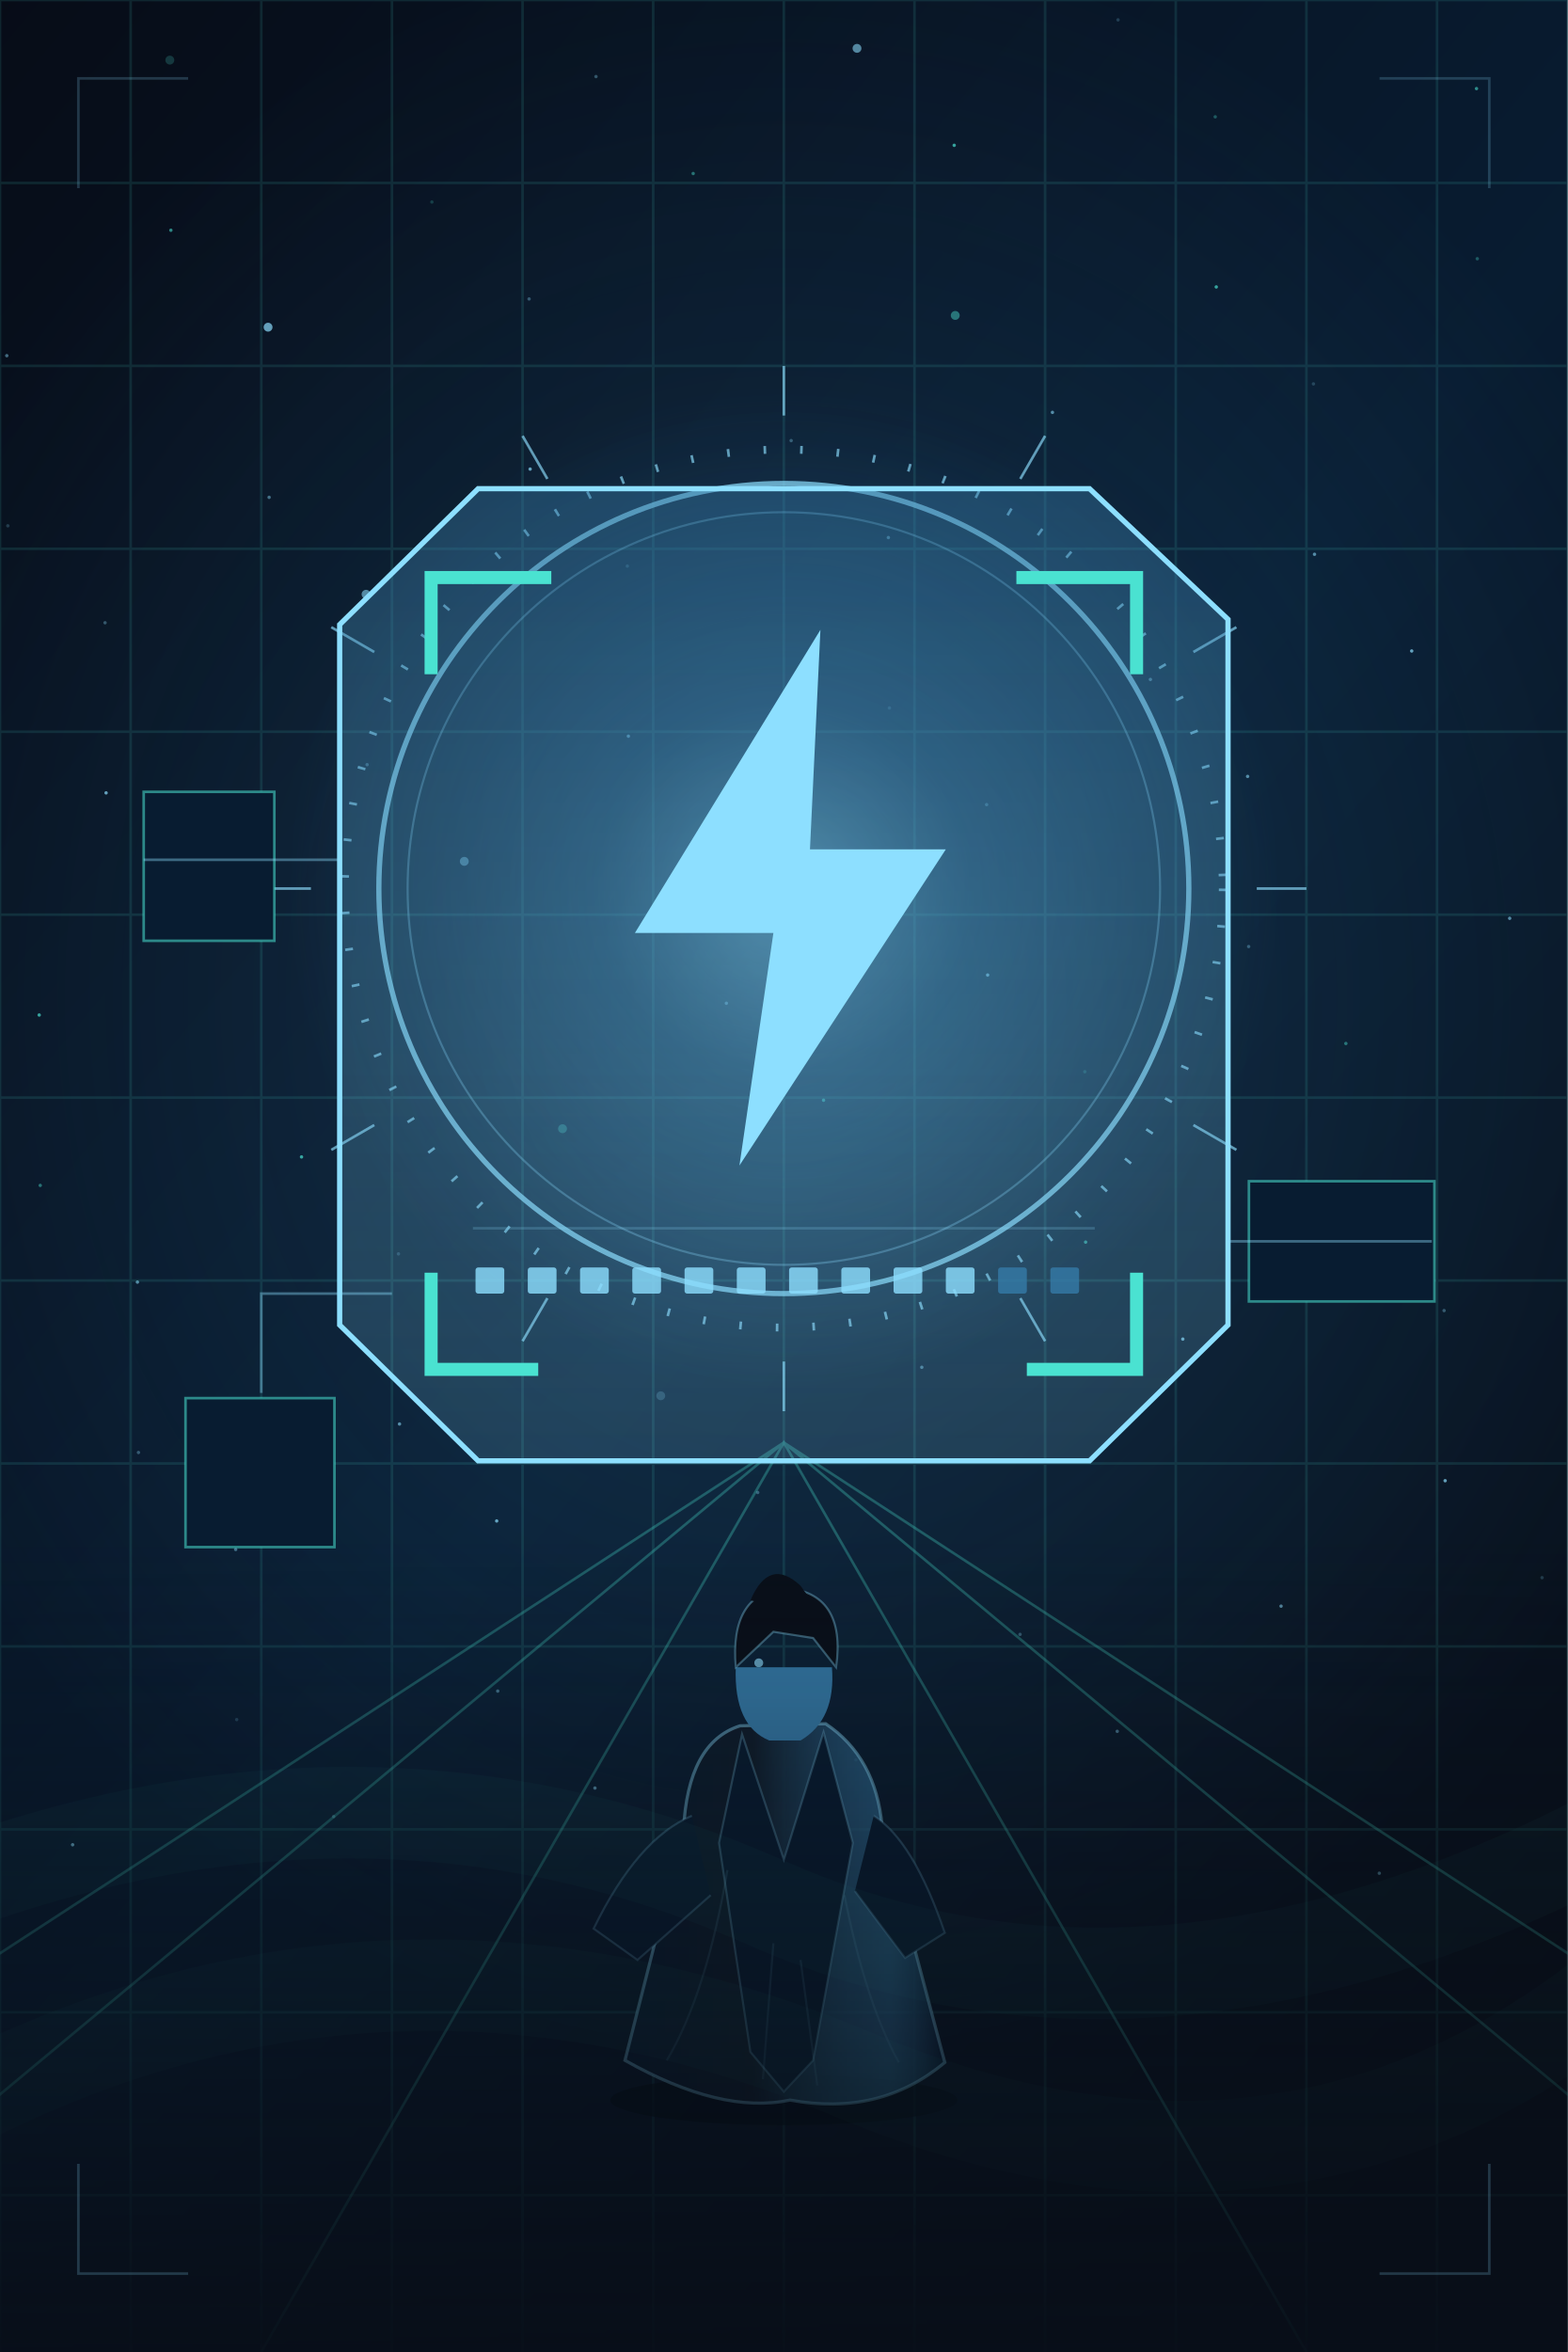
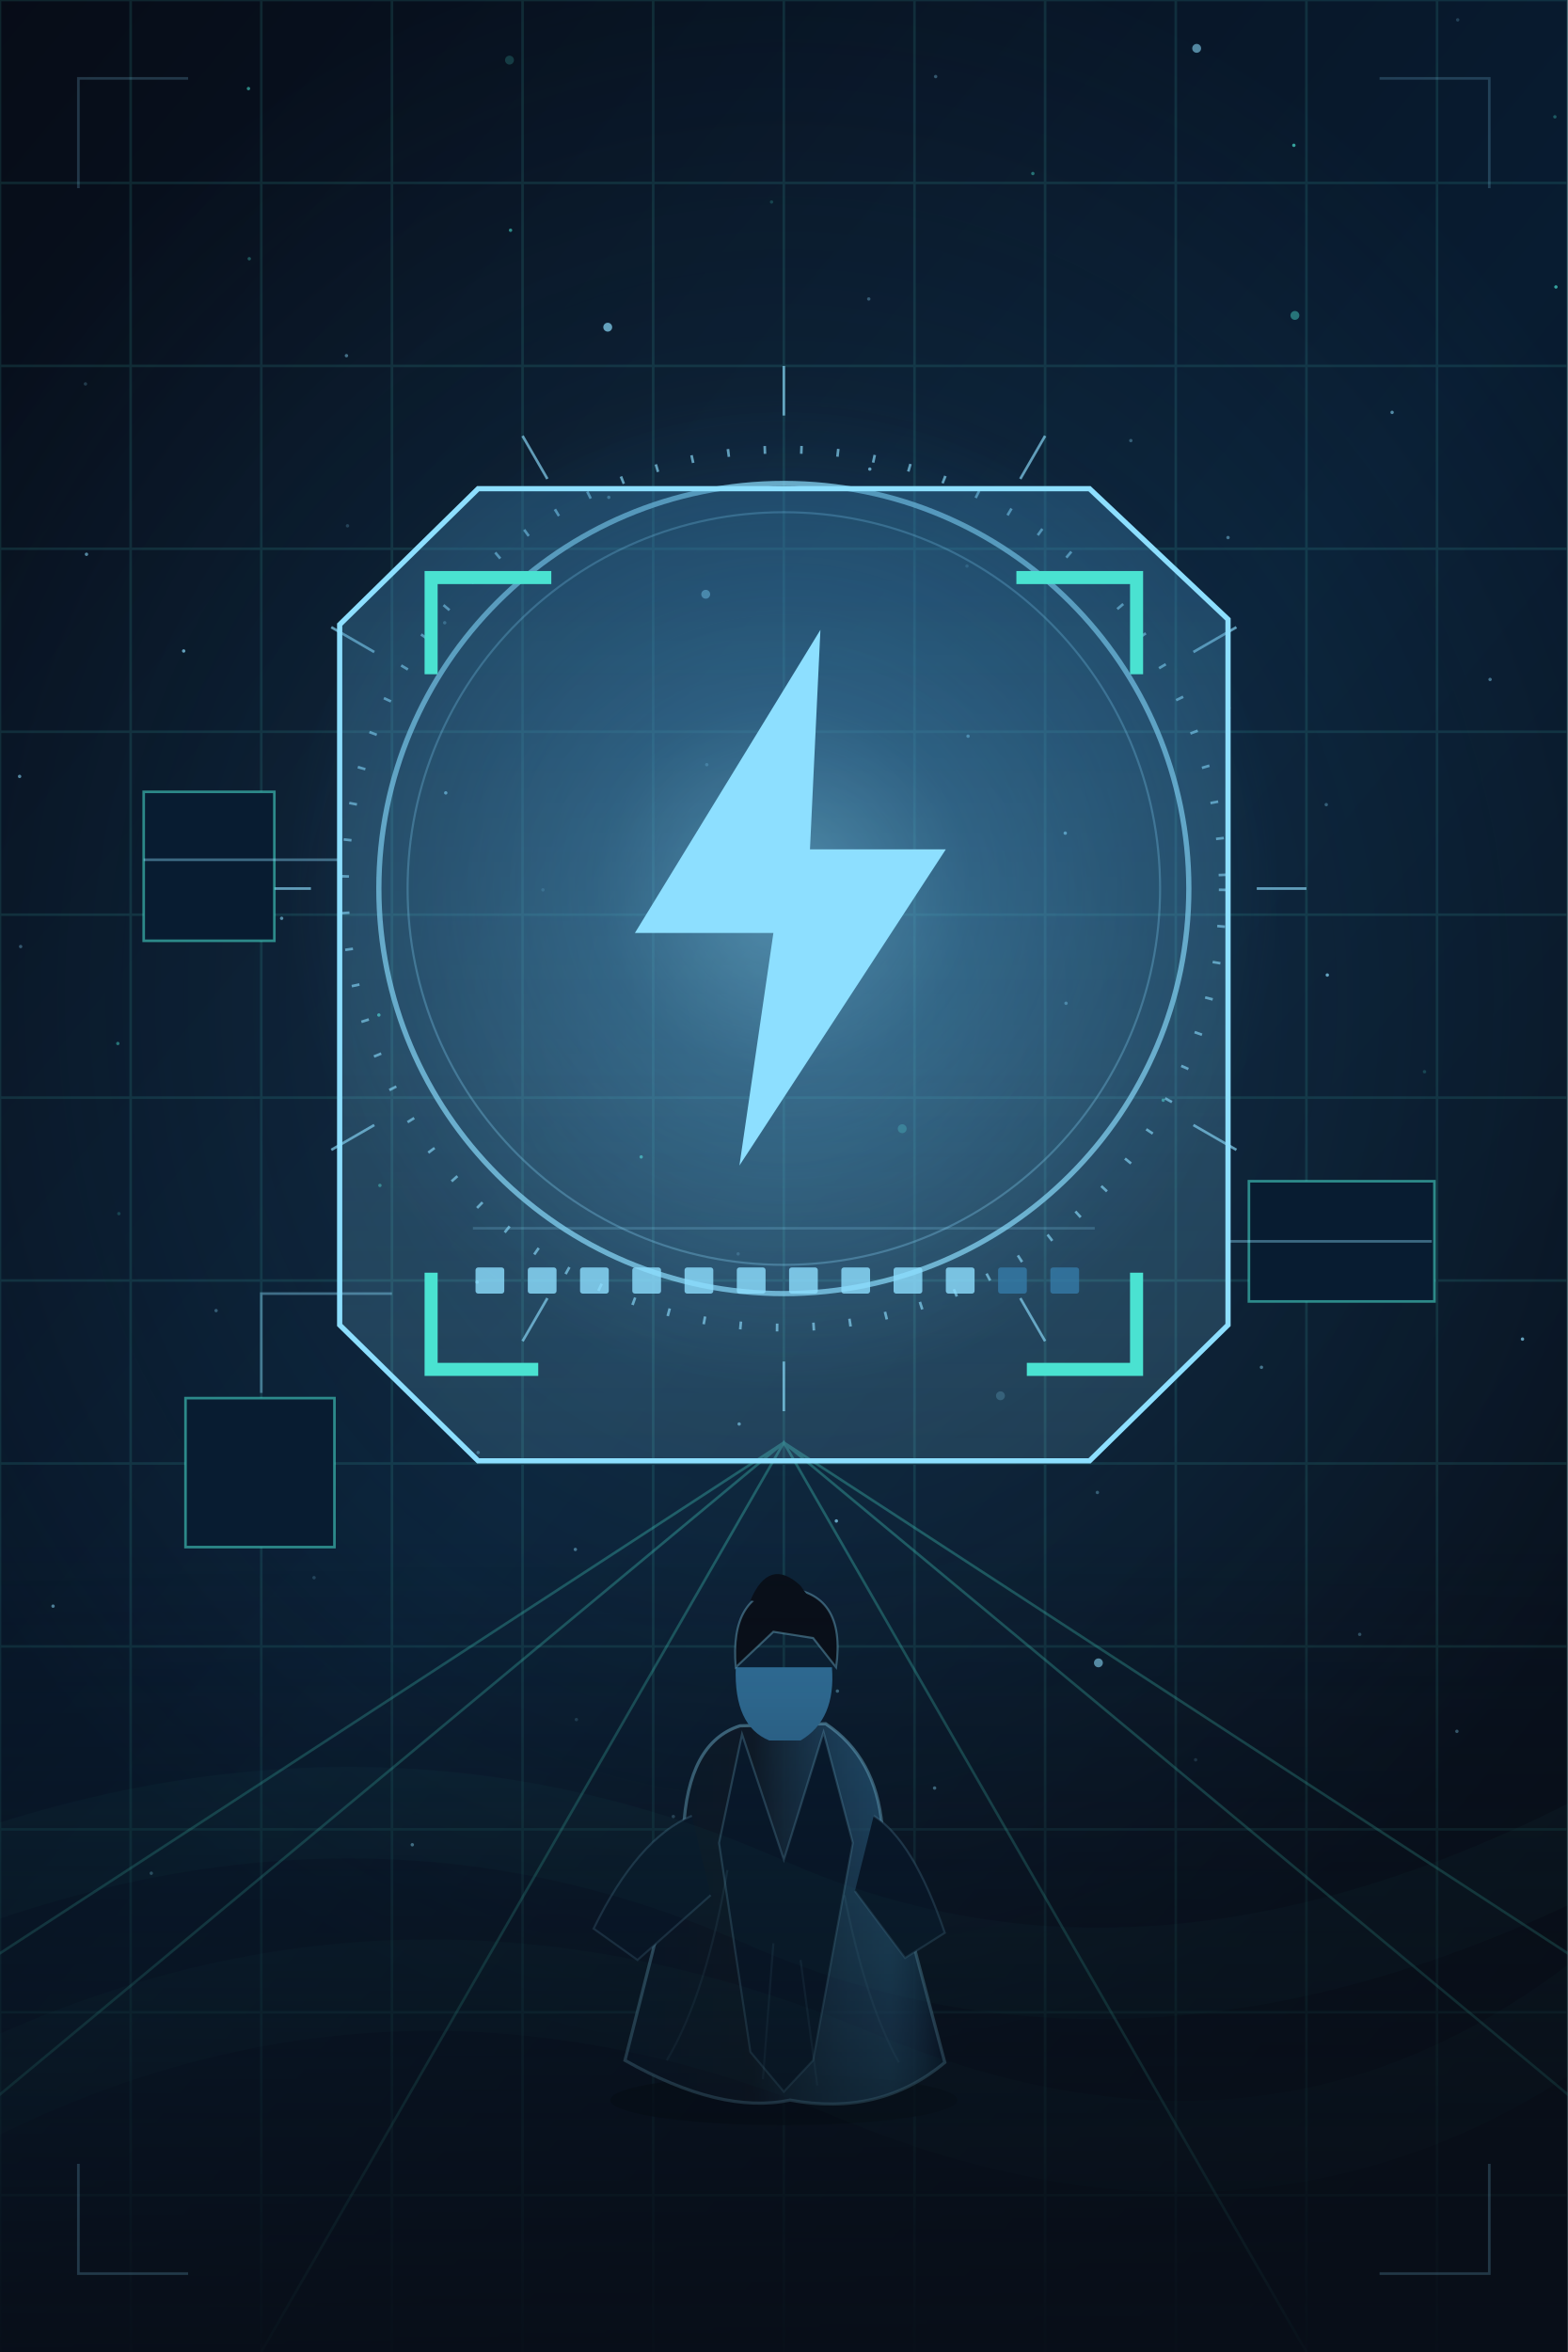
<svg xmlns="http://www.w3.org/2000/svg" viewBox="0 0 600 900" fill="none" preserveAspectRatio="xMidYMid slice" aria-hidden="true">
  <defs>
    <linearGradient id="world-hidden-player-sky" x1="0" y1="0" x2=".8" y2="1">
      <stop stop-color="#070c17" />
      <stop offset=".55" stop-color="#081c31" />
      <stop offset="1" stop-color="#080e18" />
    </linearGradient>
    <radialGradient id="world-hidden-player-aura">
      <stop stop-color="#8ddfff" stop-opacity=".45" />
      <stop offset=".38" stop-color="#357aa7" stop-opacity=".3" />
      <stop offset="1" stop-color="#357aa7" stop-opacity="0" />
    </radialGradient>
    <radialGradient id="world-hidden-player-sun" cx=".5" cy=".4" r=".65">
      <stop stop-color="#8ddfff" stop-opacity=".75" />
      <stop offset=".65" stop-color="#357aa7" stop-opacity=".6" />
      <stop offset="1" stop-color="#357aa7" stop-opacity=".1" />
    </radialGradient>
    <radialGradient id="world-hidden-player-lantern">
      <stop stop-color="#8ddfff" stop-opacity=".45" />
      <stop offset="1" stop-color="#8ddfff" stop-opacity="0" />
    </radialGradient>
    <linearGradient id="world-hidden-player-robe">
      <stop stop-color="#081c31" />
      <stop offset=".4" stop-color="#101d2b" />
      <stop offset=".83" stop-color="#357aa7" stop-opacity=".65" />
      <stop offset="1" stop-color="#081c31" />
    </linearGradient>
    <linearGradient id="world-hidden-player-portal" x1="0" y1="0" x2="0" y2="1">
      <stop stop-color="#357aa7" stop-opacity=".4" />
      <stop offset="1" stop-color="#8ddfff" stop-opacity=".14" />
    </linearGradient>
    <linearGradient id="world-hidden-player-floor" x1="0" y1="0" x2="0" y2="1">
      <stop stop-color="#8ddfff" stop-opacity=".13" />
      <stop offset="1" stop-color="#080e18" />
    </linearGradient>
    <linearGradient id="world-hidden-player-book">
      <stop stop-color="#357aa7" stop-opacity=".45" />
      <stop offset=".5" stop-color="#081c31" />
      <stop offset="1" stop-color="#357aa7" stop-opacity=".6" />
    </linearGradient>
    <linearGradient id="world-hidden-player-fade" x1="0" y1="0" x2="0" y2="1">
      <stop offset=".65" stop-color="#080e18" stop-opacity="0" />
      <stop offset="1" stop-color="#080e18" stop-opacity=".96" />
    </linearGradient>
  </defs>
  <path fill="url(#world-hidden-player-sky)" d="M0 0H600V900H0Z" />
  <ellipse cx="300" cy="382" rx="369" ry="403" fill="url(#world-hidden-player-aura)" opacity=".5" />
  <g class="world-stars">
-     <circle cx="65.0" cy="23.0" r="1.7" fill="#4ae2d1" opacity="0.2" />
-     <circle cx="202.5" cy="114.4" r="0.65" fill="#8ddfff" opacity="0.32" />
-     <circle cx="340.0" cy="205.7" r="0.65" fill="#8ddfff" opacity="0.44" />
-     <circle cx="477.5" cy="297.1" r="0.65" fill="#8ddfff" opacity="0.56" />
-     <circle cx="15.0" cy="388.4" r="0.65" fill="#4ae2d1" opacity="0.68" />
-     <circle cx="152.5" cy="479.8" r="0.65" fill="#8ddfff" opacity="0.2" />
-     <circle cx="290.0" cy="571.1" r="0.65" fill="#8ddfff" opacity="0.32" />
-     <circle cx="427.6" cy="662.5" r="0.65" fill="#8ddfff" opacity="0.44" />
-     <circle cx="565.1" cy="33.9" r="0.65" fill="#4ae2d1" opacity="0.56" />
-     <circle cx="102.6" cy="125.2" r="1.7" fill="#8ddfff" opacity="0.68" />
-     <circle cx="240.1" cy="216.6" r="0.65" fill="#8ddfff" opacity="0.2" />
-     <circle cx="377.6" cy="307.9" r="0.65" fill="#8ddfff" opacity="0.32" />
-     <circle cx="515.1" cy="399.3" r="0.65" fill="#4ae2d1" opacity="0.44" />
-     <circle cx="52.6" cy="490.6" r="0.65" fill="#8ddfff" opacity="0.56" />
-     <circle cx="190.1" cy="582.0" r="0.65" fill="#8ddfff" opacity="0.68" />
-     <circle cx="327.6" cy="673.4" r="0.65" fill="#8ddfff" opacity="0.2" />
-     <circle cx="465.1" cy="44.7" r="0.65" fill="#4ae2d1" opacity="0.32" />
-     <circle cx="2.6" cy="136.1" r="0.65" fill="#8ddfff" opacity="0.44" />
-     <circle cx="140.1" cy="227.4" r="1.7" fill="#8ddfff" opacity="0.56" />
-     <circle cx="277.7" cy="318.8" r="0.65" fill="#8ddfff" opacity="0.68" />
-     <circle cx="415.2" cy="410.1" r="0.65" fill="#4ae2d1" opacity="0.2" />
-     <circle cx="552.7" cy="501.5" r="0.65" fill="#8ddfff" opacity="0.32" />
-     <circle cx="90.2" cy="592.9" r="0.65" fill="#8ddfff" opacity="0.44" />
-     <circle cx="227.7" cy="684.2" r="0.65" fill="#8ddfff" opacity="0.56" />
-     <circle cx="365.2" cy="55.6" r="0.65" fill="#4ae2d1" opacity="0.68" />
-     <circle cx="502.7" cy="146.9" r="0.65" fill="#8ddfff" opacity="0.2" />
-     <circle cx="40.2" cy="238.3" r="0.65" fill="#8ddfff" opacity="0.32" />
-     <circle cx="177.7" cy="329.6" r="1.7" fill="#8ddfff" opacity="0.44" />
-     <circle cx="315.2" cy="421.0" r="0.65" fill="#4ae2d1" opacity="0.56" />
-     <circle cx="452.7" cy="512.4" r="0.65" fill="#8ddfff" opacity="0.68" />
-     <circle cx="590.2" cy="603.7" r="0.65" fill="#8ddfff" opacity="0.2" />
-     <circle cx="127.7" cy="695.1" r="0.65" fill="#8ddfff" opacity="0.32" />
-     <circle cx="265.3" cy="66.4" r="0.65" fill="#4ae2d1" opacity="0.44" />
-     <circle cx="402.8" cy="157.8" r="0.65" fill="#8ddfff" opacity="0.56" />
-     <circle cx="540.3" cy="249.1" r="0.65" fill="#8ddfff" opacity="0.68" />
-     <circle cx="77.8" cy="340.5" r="0.65" fill="#8ddfff" opacity="0.2" />
-     <circle cx="215.3" cy="431.9" r="1.7" fill="#4ae2d1" opacity="0.32" />
-     <circle cx="352.8" cy="523.2" r="0.65" fill="#8ddfff" opacity="0.44" />
-     <circle cx="490.3" cy="614.6" r="0.65" fill="#8ddfff" opacity="0.56" />
-     <circle cx="27.8" cy="705.9" r="0.65" fill="#8ddfff" opacity="0.68" />
-     <circle cx="165.3" cy="77.3" r="0.65" fill="#4ae2d1" opacity="0.2" />
-     <circle cx="302.8" cy="168.6" r="0.65" fill="#8ddfff" opacity="0.32" />
-     <circle cx="440.3" cy="260.0" r="0.65" fill="#8ddfff" opacity="0.44" />
-     <circle cx="577.8" cy="351.4" r="0.65" fill="#8ddfff" opacity="0.56" />
-     <circle cx="115.4" cy="442.7" r="0.65" fill="#4ae2d1" opacity="0.68" />
-     <circle cx="252.9" cy="534.1" r="1.7" fill="#8ddfff" opacity="0.2" />
-     <circle cx="390.4" cy="625.4" r="0.65" fill="#8ddfff" opacity="0.32" />
-     <circle cx="527.9" cy="716.8" r="0.65" fill="#8ddfff" opacity="0.44" />
-     <circle cx="65.4" cy="88.1" r="0.65" fill="#4ae2d1" opacity="0.56" />
-     <circle cx="202.9" cy="179.5" r="0.65" fill="#8ddfff" opacity="0.68" />
-     <circle cx="340.4" cy="270.9" r="0.65" fill="#8ddfff" opacity="0.2" />
-     <circle cx="477.9" cy="362.2" r="0.65" fill="#8ddfff" opacity="0.32" />
-     <circle cx="15.4" cy="453.6" r="0.65" fill="#4ae2d1" opacity="0.44" />
-     <circle cx="152.9" cy="544.9" r="0.65" fill="#8ddfff" opacity="0.56" />
-     <circle cx="290.4" cy="636.3" r="1.7" fill="#8ddfff" opacity="0.68" />
-     <circle cx="427.9" cy="7.6" r="0.65" fill="#8ddfff" opacity="0.2" />
-     <circle cx="565.4" cy="99.0" r="0.65" fill="#4ae2d1" opacity="0.32" />
-     <circle cx="103.0" cy="190.3" r="0.65" fill="#8ddfff" opacity="0.44" />
-     <circle cx="240.5" cy="281.7" r="0.65" fill="#8ddfff" opacity="0.56" />
-     <circle cx="378.0" cy="373.1" r="0.65" fill="#8ddfff" opacity="0.68" />
-     <circle cx="515.5" cy="464.4" r="0.65" fill="#4ae2d1" opacity="0.2" />
-     <circle cx="53.0" cy="555.8" r="0.65" fill="#8ddfff" opacity="0.32" />
-     <circle cx="190.5" cy="647.1" r="0.65" fill="#8ddfff" opacity="0.44" />
-     <circle cx="328.0" cy="18.5" r="1.7" fill="#8ddfff" opacity="0.56" />
-     <circle cx="465.5" cy="109.8" r="0.65" fill="#4ae2d1" opacity="0.68" />
-     <circle cx="3.0" cy="201.2" r="0.65" fill="#8ddfff" opacity="0.2" />
-     <circle cx="140.5" cy="292.6" r="0.65" fill="#8ddfff" opacity="0.32" />
-     <circle cx="278.0" cy="383.9" r="0.65" fill="#8ddfff" opacity="0.44" />
-     <circle cx="415.5" cy="475.3" r="0.65" fill="#4ae2d1" opacity="0.56" />
-     <circle cx="553.1" cy="566.6" r="0.65" fill="#8ddfff" opacity="0.68" />
-     <circle cx="90.6" cy="658.0" r="0.65" fill="#8ddfff" opacity="0.2" />
-     <circle cx="228.1" cy="29.3" r="0.65" fill="#8ddfff" opacity="0.32" />
-     <circle cx="365.6" cy="120.7" r="1.7" fill="#4ae2d1" opacity="0.44" />
-     <circle cx="503.1" cy="212.1" r="0.65" fill="#8ddfff" opacity="0.56" />
-     <circle cx="40.6" cy="303.4" r="0.65" fill="#8ddfff" opacity="0.68" />
+     <circle cx="195.0" cy="23.0" r="1.7" fill="#4ae2d1" opacity="0.2" />
+     <circle cx="332.5" cy="114.4" r="0.65" fill="#8ddfff" opacity="0.32" />
+     <circle cx="470.0" cy="205.7" r="0.65" fill="#8ddfff" opacity="0.44" />
+     <circle cx="7.5" cy="297.1" r="0.65" fill="#8ddfff" opacity="0.56" />
+     <circle cx="145.0" cy="388.4" r="0.65" fill="#4ae2d1" opacity="0.68" />
+     <circle cx="282.5" cy="479.8" r="0.65" fill="#8ddfff" opacity="0.2" />
+     <circle cx="420.0" cy="571.1" r="0.65" fill="#8ddfff" opacity="0.32" />
+     <circle cx="557.6" cy="662.5" r="0.65" fill="#8ddfff" opacity="0.44" />
+     <circle cx="95.1" cy="33.9" r="0.65" fill="#4ae2d1" opacity="0.56" />
+     <circle cx="232.6" cy="125.2" r="1.7" fill="#8ddfff" opacity="0.68" />
+     <circle cx="370.1" cy="216.6" r="0.65" fill="#8ddfff" opacity="0.2" />
+     <circle cx="507.6" cy="307.9" r="0.65" fill="#8ddfff" opacity="0.32" />
+     <circle cx="45.1" cy="399.3" r="0.65" fill="#4ae2d1" opacity="0.44" />
+     <circle cx="182.6" cy="490.6" r="0.65" fill="#8ddfff" opacity="0.56" />
+     <circle cx="320.1" cy="582.0" r="0.65" fill="#8ddfff" opacity="0.68" />
+     <circle cx="457.6" cy="673.4" r="0.65" fill="#8ddfff" opacity="0.2" />
+     <circle cx="595.1" cy="44.7" r="0.65" fill="#4ae2d1" opacity="0.32" />
+     <circle cx="132.6" cy="136.1" r="0.65" fill="#8ddfff" opacity="0.44" />
+     <circle cx="270.1" cy="227.4" r="1.7" fill="#8ddfff" opacity="0.56" />
+     <circle cx="407.7" cy="318.8" r="0.65" fill="#8ddfff" opacity="0.68" />
+     <circle cx="545.2" cy="410.1" r="0.65" fill="#4ae2d1" opacity="0.2" />
+     <circle cx="82.7" cy="501.5" r="0.65" fill="#8ddfff" opacity="0.32" />
+     <circle cx="220.2" cy="592.9" r="0.65" fill="#8ddfff" opacity="0.44" />
+     <circle cx="357.7" cy="684.2" r="0.65" fill="#8ddfff" opacity="0.56" />
+     <circle cx="495.2" cy="55.6" r="0.65" fill="#4ae2d1" opacity="0.68" />
+     <circle cx="32.7" cy="146.9" r="0.65" fill="#8ddfff" opacity="0.2" />
+     <circle cx="170.2" cy="238.3" r="0.65" fill="#8ddfff" opacity="0.32" />
+     <circle cx="307.7" cy="329.6" r="1.7" fill="#8ddfff" opacity="0.44" />
+     <circle cx="445.2" cy="421.0" r="0.65" fill="#4ae2d1" opacity="0.56" />
+     <circle cx="582.7" cy="512.4" r="0.65" fill="#8ddfff" opacity="0.68" />
+     <circle cx="120.2" cy="603.7" r="0.65" fill="#8ddfff" opacity="0.2" />
+     <circle cx="257.7" cy="695.1" r="0.65" fill="#8ddfff" opacity="0.32" />
+     <circle cx="395.3" cy="66.4" r="0.65" fill="#4ae2d1" opacity="0.44" />
+     <circle cx="532.8" cy="157.8" r="0.65" fill="#8ddfff" opacity="0.56" />
+     <circle cx="70.3" cy="249.1" r="0.65" fill="#8ddfff" opacity="0.68" />
+     <circle cx="207.8" cy="340.5" r="0.65" fill="#8ddfff" opacity="0.2" />
+     <circle cx="345.3" cy="431.9" r="1.7" fill="#4ae2d1" opacity="0.32" />
+     <circle cx="482.8" cy="523.2" r="0.65" fill="#8ddfff" opacity="0.44" />
+     <circle cx="20.3" cy="614.6" r="0.65" fill="#8ddfff" opacity="0.56" />
+     <circle cx="157.8" cy="705.9" r="0.65" fill="#8ddfff" opacity="0.68" />
+     <circle cx="295.3" cy="77.3" r="0.65" fill="#4ae2d1" opacity="0.2" />
+     <circle cx="432.8" cy="168.6" r="0.65" fill="#8ddfff" opacity="0.32" />
+     <circle cx="570.3" cy="260.0" r="0.65" fill="#8ddfff" opacity="0.44" />
+     <circle cx="107.8" cy="351.4" r="0.65" fill="#8ddfff" opacity="0.56" />
+     <circle cx="245.4" cy="442.7" r="0.65" fill="#4ae2d1" opacity="0.68" />
+     <circle cx="382.9" cy="534.1" r="1.7" fill="#8ddfff" opacity="0.2" />
+     <circle cx="520.4" cy="625.4" r="0.65" fill="#8ddfff" opacity="0.32" />
+     <circle cx="57.9" cy="716.8" r="0.65" fill="#8ddfff" opacity="0.44" />
+     <circle cx="195.4" cy="88.1" r="0.65" fill="#4ae2d1" opacity="0.56" />
+     <circle cx="332.9" cy="179.5" r="0.65" fill="#8ddfff" opacity="0.68" />
+     <circle cx="470.4" cy="270.9" r="0.65" fill="#8ddfff" opacity="0.2" />
+     <circle cx="7.9" cy="362.2" r="0.65" fill="#8ddfff" opacity="0.32" />
+     <circle cx="145.4" cy="453.6" r="0.65" fill="#4ae2d1" opacity="0.44" />
+     <circle cx="282.9" cy="544.9" r="0.65" fill="#8ddfff" opacity="0.56" />
+     <circle cx="420.4" cy="636.3" r="1.7" fill="#8ddfff" opacity="0.68" />
+     <circle cx="557.9" cy="7.6" r="0.65" fill="#8ddfff" opacity="0.2" />
+     <circle cx="95.4" cy="99.0" r="0.65" fill="#4ae2d1" opacity="0.32" />
+     <circle cx="233.0" cy="190.3" r="0.65" fill="#8ddfff" opacity="0.44" />
+     <circle cx="370.5" cy="281.7" r="0.65" fill="#8ddfff" opacity="0.56" />
+     <circle cx="508.0" cy="373.1" r="0.65" fill="#8ddfff" opacity="0.68" />
+     <circle cx="45.5" cy="464.4" r="0.65" fill="#4ae2d1" opacity="0.2" />
+     <circle cx="183.0" cy="555.8" r="0.65" fill="#8ddfff" opacity="0.32" />
+     <circle cx="320.5" cy="647.1" r="0.65" fill="#8ddfff" opacity="0.44" />
+     <circle cx="458.0" cy="18.5" r="1.7" fill="#8ddfff" opacity="0.56" />
+     <circle cx="595.5" cy="109.8" r="0.65" fill="#4ae2d1" opacity="0.68" />
+     <circle cx="133.0" cy="201.2" r="0.65" fill="#8ddfff" opacity="0.2" />
+     <circle cx="270.5" cy="292.6" r="0.65" fill="#8ddfff" opacity="0.32" />
+     <circle cx="408.0" cy="383.9" r="0.65" fill="#8ddfff" opacity="0.44" />
+     <circle cx="545.5" cy="475.3" r="0.65" fill="#4ae2d1" opacity="0.56" />
+     <circle cx="83.1" cy="566.6" r="0.65" fill="#8ddfff" opacity="0.68" />
+     <circle cx="220.6" cy="658.0" r="0.65" fill="#8ddfff" opacity="0.2" />
+     <circle cx="358.1" cy="29.3" r="0.65" fill="#8ddfff" opacity="0.32" />
+     <circle cx="495.6" cy="120.7" r="1.7" fill="#4ae2d1" opacity="0.44" />
+     <circle cx="33.1" cy="212.1" r="0.65" fill="#8ddfff" opacity="0.56" />
+     <circle cx="170.6" cy="303.4" r="0.65" fill="#8ddfff" opacity="0.68" />
  </g>
  <g opacity=".12">
    <path d="M0 0V900M0 0H600" stroke="#4ae2d1" />
    <path d="M50 0V900M0 70H600" stroke="#4ae2d1" />
    <path d="M100 0V900M0 140H600" stroke="#4ae2d1" />
    <path d="M150 0V900M0 210H600" stroke="#4ae2d1" />
    <path d="M200 0V900M0 280H600" stroke="#4ae2d1" />
    <path d="M250 0V900M0 350H600" stroke="#4ae2d1" />
    <path d="M300 0V900M0 420H600" stroke="#4ae2d1" />
    <path d="M350 0V900M0 490H600" stroke="#4ae2d1" />
    <path d="M400 0V900M0 560H600" stroke="#4ae2d1" />
    <path d="M450 0V900M0 630H600" stroke="#4ae2d1" />
    <path d="M500 0V900M0 700H600" stroke="#4ae2d1" />
    <path d="M550 0V900M0 770H600" stroke="#4ae2d1" />
    <path d="M600 0V900M0 840H600" stroke="#4ae2d1" />
  </g>
  <path d="M-50 780L300 552L650 780M-50 843L300 552L650 843M100 900L300 552L500 900" fill="none" stroke="#4ae2d1" stroke-opacity=".3" />
  <g class="world-halo">
    <circle cx="300" cy="340" r="191" fill="url(#world-hidden-player-aura)" />
    <circle cx="300" cy="340" r="155" fill="none" stroke="#8ddfff" stroke-width="2" opacity=".7" />
    <circle cx="300" cy="340" r="144" fill="none" stroke="#8ddfff" stroke-width=".8" opacity=".3" />
    <circle cx="300" cy="340" r="168" fill="none" stroke="#8ddfff" stroke-dasharray="1 13" stroke-width="3" opacity=".65" />
    <path d="M300 159V140" stroke="#8ddfff" stroke-opacity=".65" transform="rotate(0 300 340)" />
    <path d="M300 159V140" stroke="#8ddfff" stroke-opacity=".65" transform="rotate(30 300 340)" />
    <path d="M300 159V140" stroke="#8ddfff" stroke-opacity=".65" transform="rotate(60 300 340)" />
    <path d="M300 159V140" stroke="#8ddfff" stroke-opacity=".65" transform="rotate(90 300 340)" />
    <path d="M300 159V140" stroke="#8ddfff" stroke-opacity=".65" transform="rotate(120 300 340)" />
    <path d="M300 159V140" stroke="#8ddfff" stroke-opacity=".65" transform="rotate(150 300 340)" />
    <path d="M300 159V140" stroke="#8ddfff" stroke-opacity=".65" transform="rotate(180 300 340)" />
    <path d="M300 159V140" stroke="#8ddfff" stroke-opacity=".65" transform="rotate(210 300 340)" />
    <path d="M300 159V140" stroke="#8ddfff" stroke-opacity=".65" transform="rotate(240 300 340)" />
    <path d="M300 159V140" stroke="#8ddfff" stroke-opacity=".65" transform="rotate(270 300 340)" />
    <path d="M300 159V140" stroke="#8ddfff" stroke-opacity=".65" transform="rotate(300 300 340)" />
    <path d="M300 159V140" stroke="#8ddfff" stroke-opacity=".65" transform="rotate(330 300 340)" />
  </g>
  <path d="M183 187H417L470 237V507L417 559H183L130 507V239Z" fill="url(#world-hidden-player-portal)" stroke="#8ddfff" stroke-width="2" />
  <path d="M165 258V221H211M389 221H435V258M435 487V524H393M206 524H165V487" fill="none" stroke="#4ae2d1" stroke-width="5" />
  <path d="M314 241L243 357H296L283 446L362 325H310Z" fill="#8ddfff" />
  <path d="M181 470H419" stroke="#8ddfff" stroke-opacity=".2" />
  <rect x="182" y="485" width="11" height="10" rx="1" fill="#8ddfff" opacity=".8" />
  <rect x="202" y="485" width="11" height="10" rx="1" fill="#8ddfff" opacity=".8" />
  <rect x="222" y="485" width="11" height="10" rx="1" fill="#8ddfff" opacity=".8" />
  <rect x="242" y="485" width="11" height="10" rx="1" fill="#8ddfff" opacity=".8" />
  <rect x="262" y="485" width="11" height="10" rx="1" fill="#8ddfff" opacity=".8" />
  <rect x="282" y="485" width="11" height="10" rx="1" fill="#8ddfff" opacity=".8" />
  <rect x="302" y="485" width="11" height="10" rx="1" fill="#8ddfff" opacity=".8" />
  <rect x="322" y="485" width="11" height="10" rx="1" fill="#8ddfff" opacity=".8" />
  <rect x="342" y="485" width="11" height="10" rx="1" fill="#8ddfff" opacity=".8" />
  <rect x="362" y="485" width="11" height="10" rx="1" fill="#8ddfff" opacity=".8" />
  <rect x="382" y="485" width="11" height="10" rx="1" fill="#357aa7" opacity=".8" />
  <rect x="402" y="485" width="11" height="10" rx="1" fill="#357aa7" opacity=".8" />
  <g fill="#081c31" stroke="#4ae2d1" stroke-opacity=".55">
    <path d="M55 303H105V360H55Z" />
    <path d="M478 452H549V498H478Z" />
    <path d="M71 535H128V592H71Z" />
  </g>
  <path d="M55 329H130M470 475H548M100 533V495H150" fill="none" stroke="#8ddfff" stroke-opacity=".4" />
  <g transform="translate(300 722) scale(0.8)" class="world-character">
    <ellipse cy="102" rx="83" ry="12" fill="#020910" opacity=".65" />
    <path d="M-21 -77Q-46 -69 -48 -27L-76 83Q-30 109 3 102Q46 110 77 84L47 -29Q44 -62 20 -78Z" fill="url(#world-hidden-player-robe)" stroke="#8ddfff" stroke-opacity=".48" stroke-width="1.5" />
    <path d="M-20 -73L0 -13L19 -74L33 -21L14 83L0 98L-16 79L-31 -21Z" fill="#081c31" stroke="#8ddfff" stroke-opacity=".28" />
    <path d="M-44 -34Q-70 -23 -91 20L-70 35L-35 4M43 -34Q62 -22 77 22L58 34L34 2" fill="#081c31" stroke="#8ddfff" stroke-opacity=".25" />
    <path d="M-23 -105Q-24 -77 -7 -70H8Q25 -80 23 -105Z" fill="#357aa7" />
    <path d="M-23 -105Q-26 -140 0 -143Q30 -141 25 -105L14 -119L-5 -122Z" fill="#090f19" stroke="#8ddfff" stroke-opacity=".38" />
    <path d="M-16 -137Q-7 -158 8 -144L18 -130" fill="#090f19" />
    <path d="M-56 83Q-37 51 -27 -8M55 84Q39 55 29 4M-5 27L-10 92M8 35L16 95" fill="none" stroke="#8ddfff" stroke-opacity=".13" />
  </g>
  <path d="M-70 744Q121 652 293 728T675 667M-25 810Q145 718 327 794T646 735" fill="none" stroke="#4ae2d1" stroke-width="35" stroke-opacity=".04" />
  <path fill="url(#world-hidden-player-fade)" d="M0 0H600V900H0Z" />
  <g stroke="#8ddfff" stroke-opacity=".2">
    <path d="M30 72V30H72M528 30H570V72M30 828V870H72M528 870H570V828" stroke-width="1" />
  </g>
</svg>
